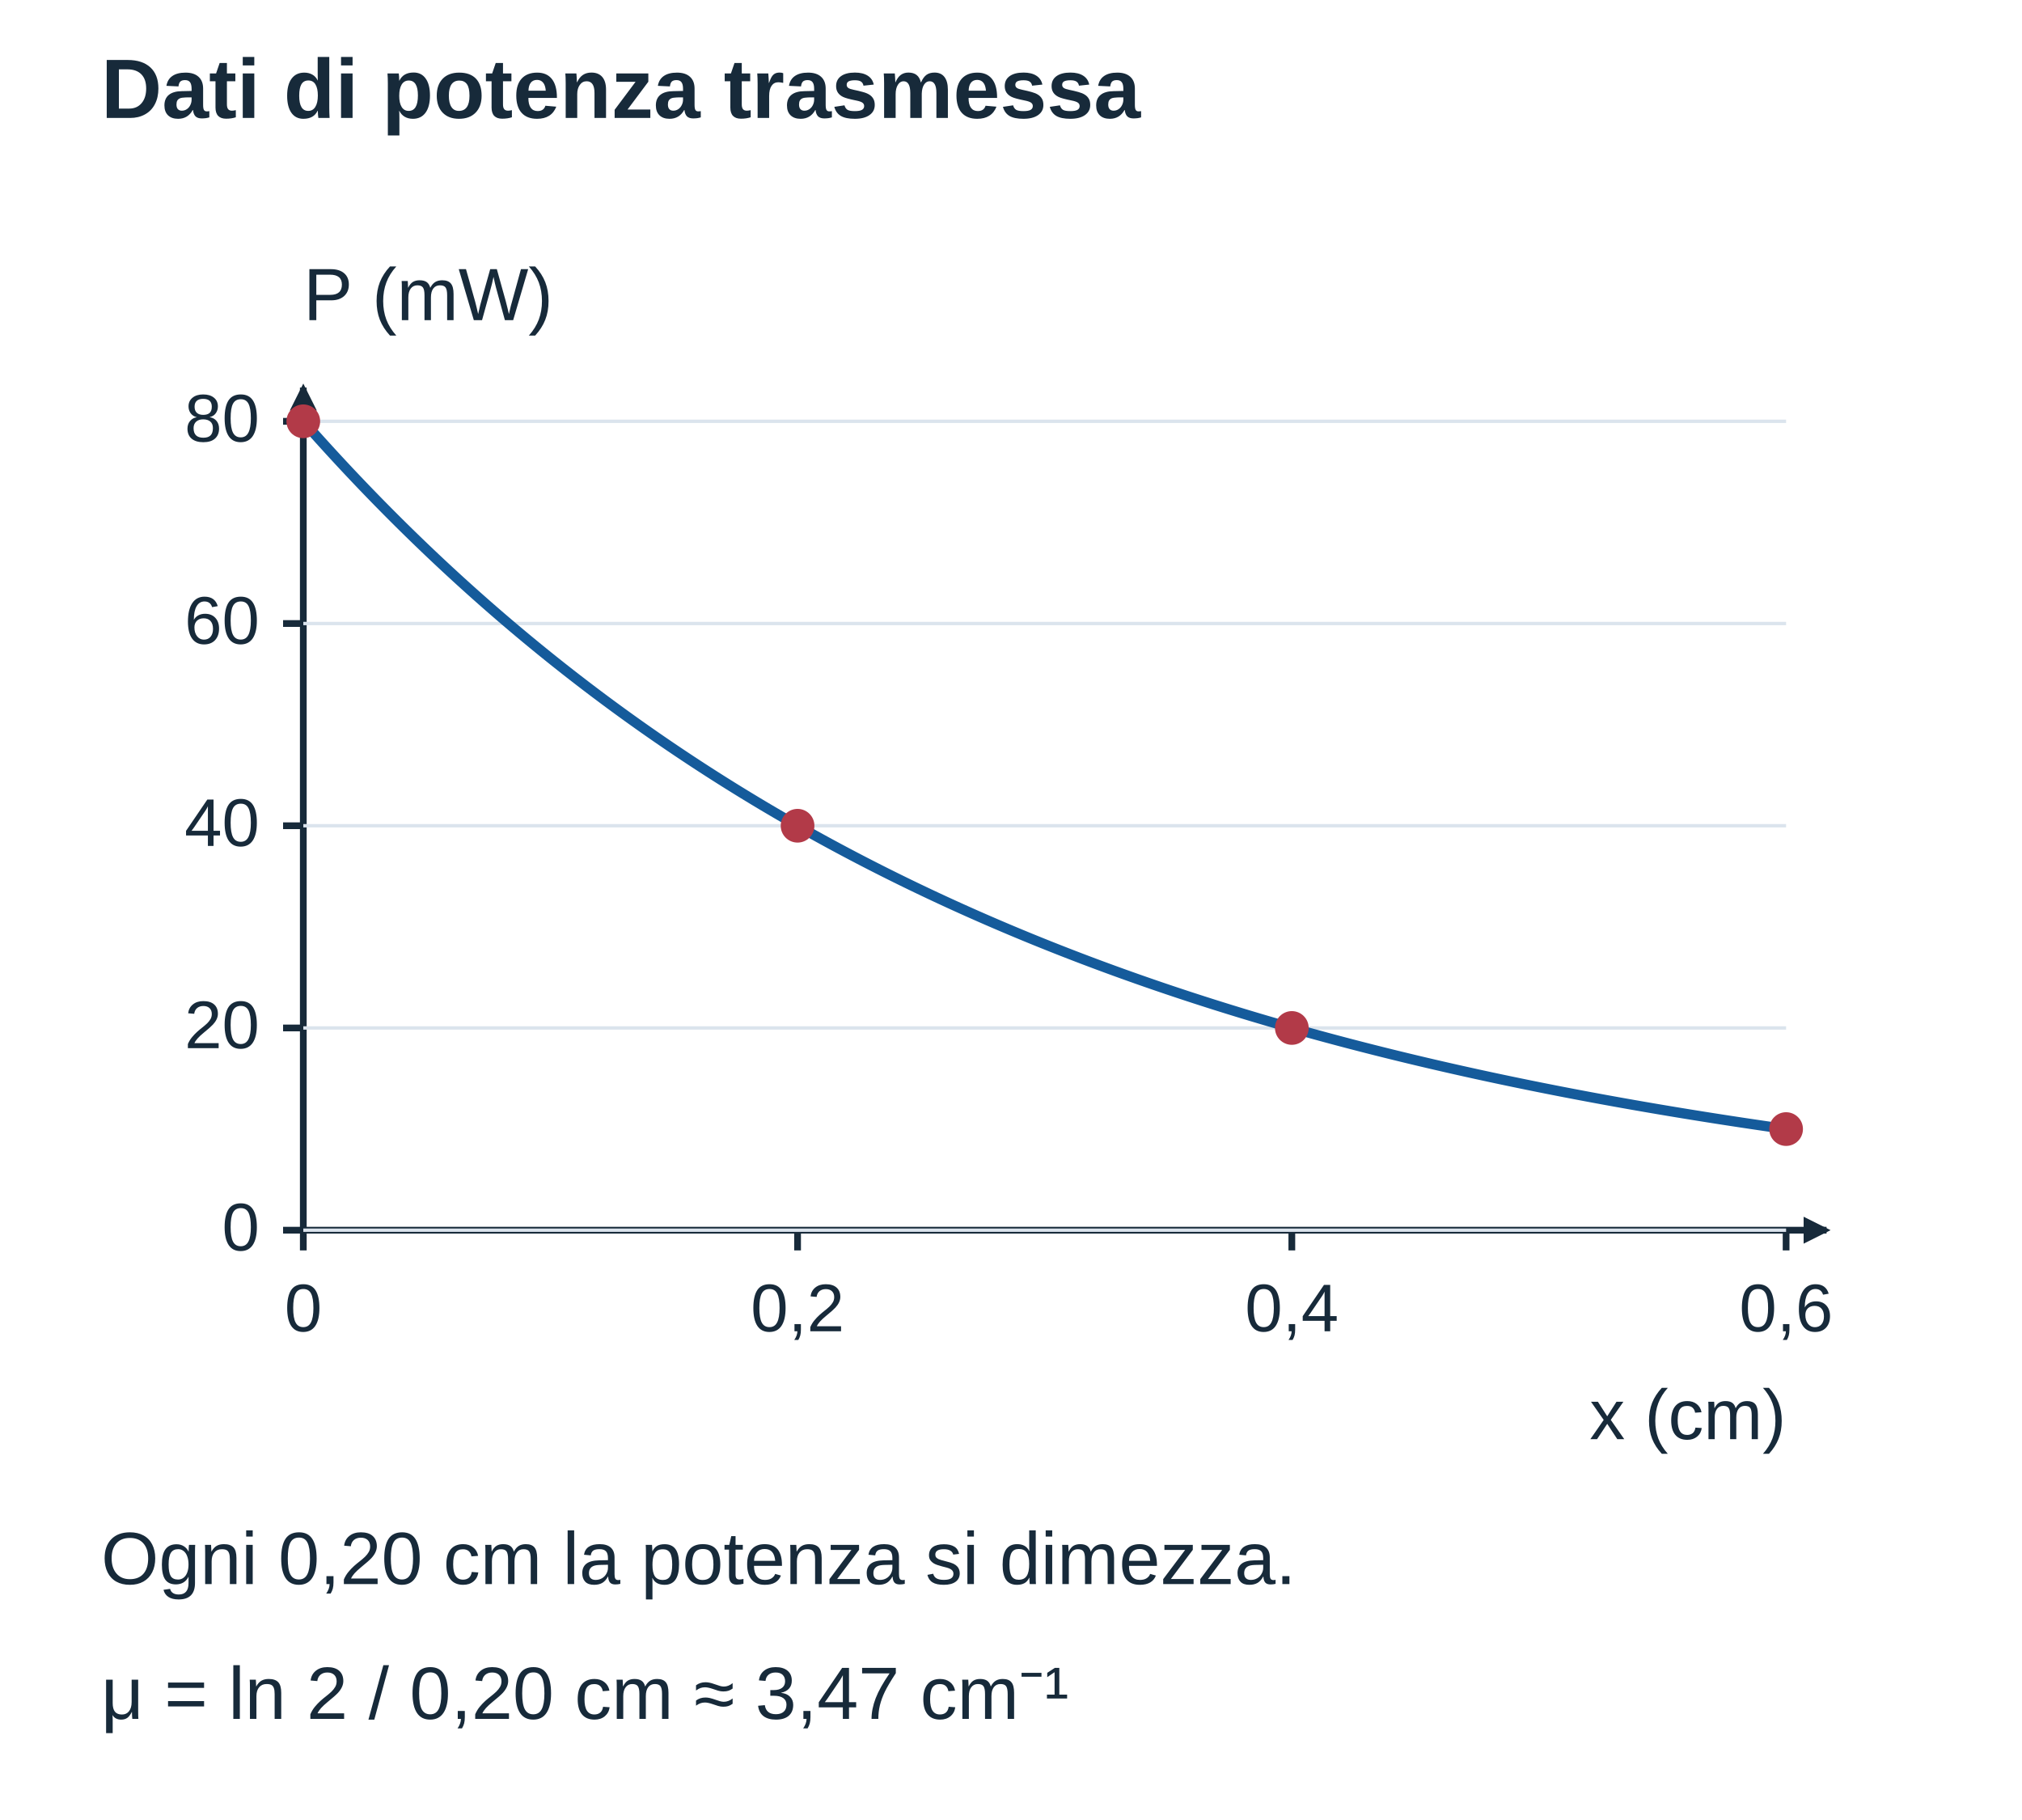
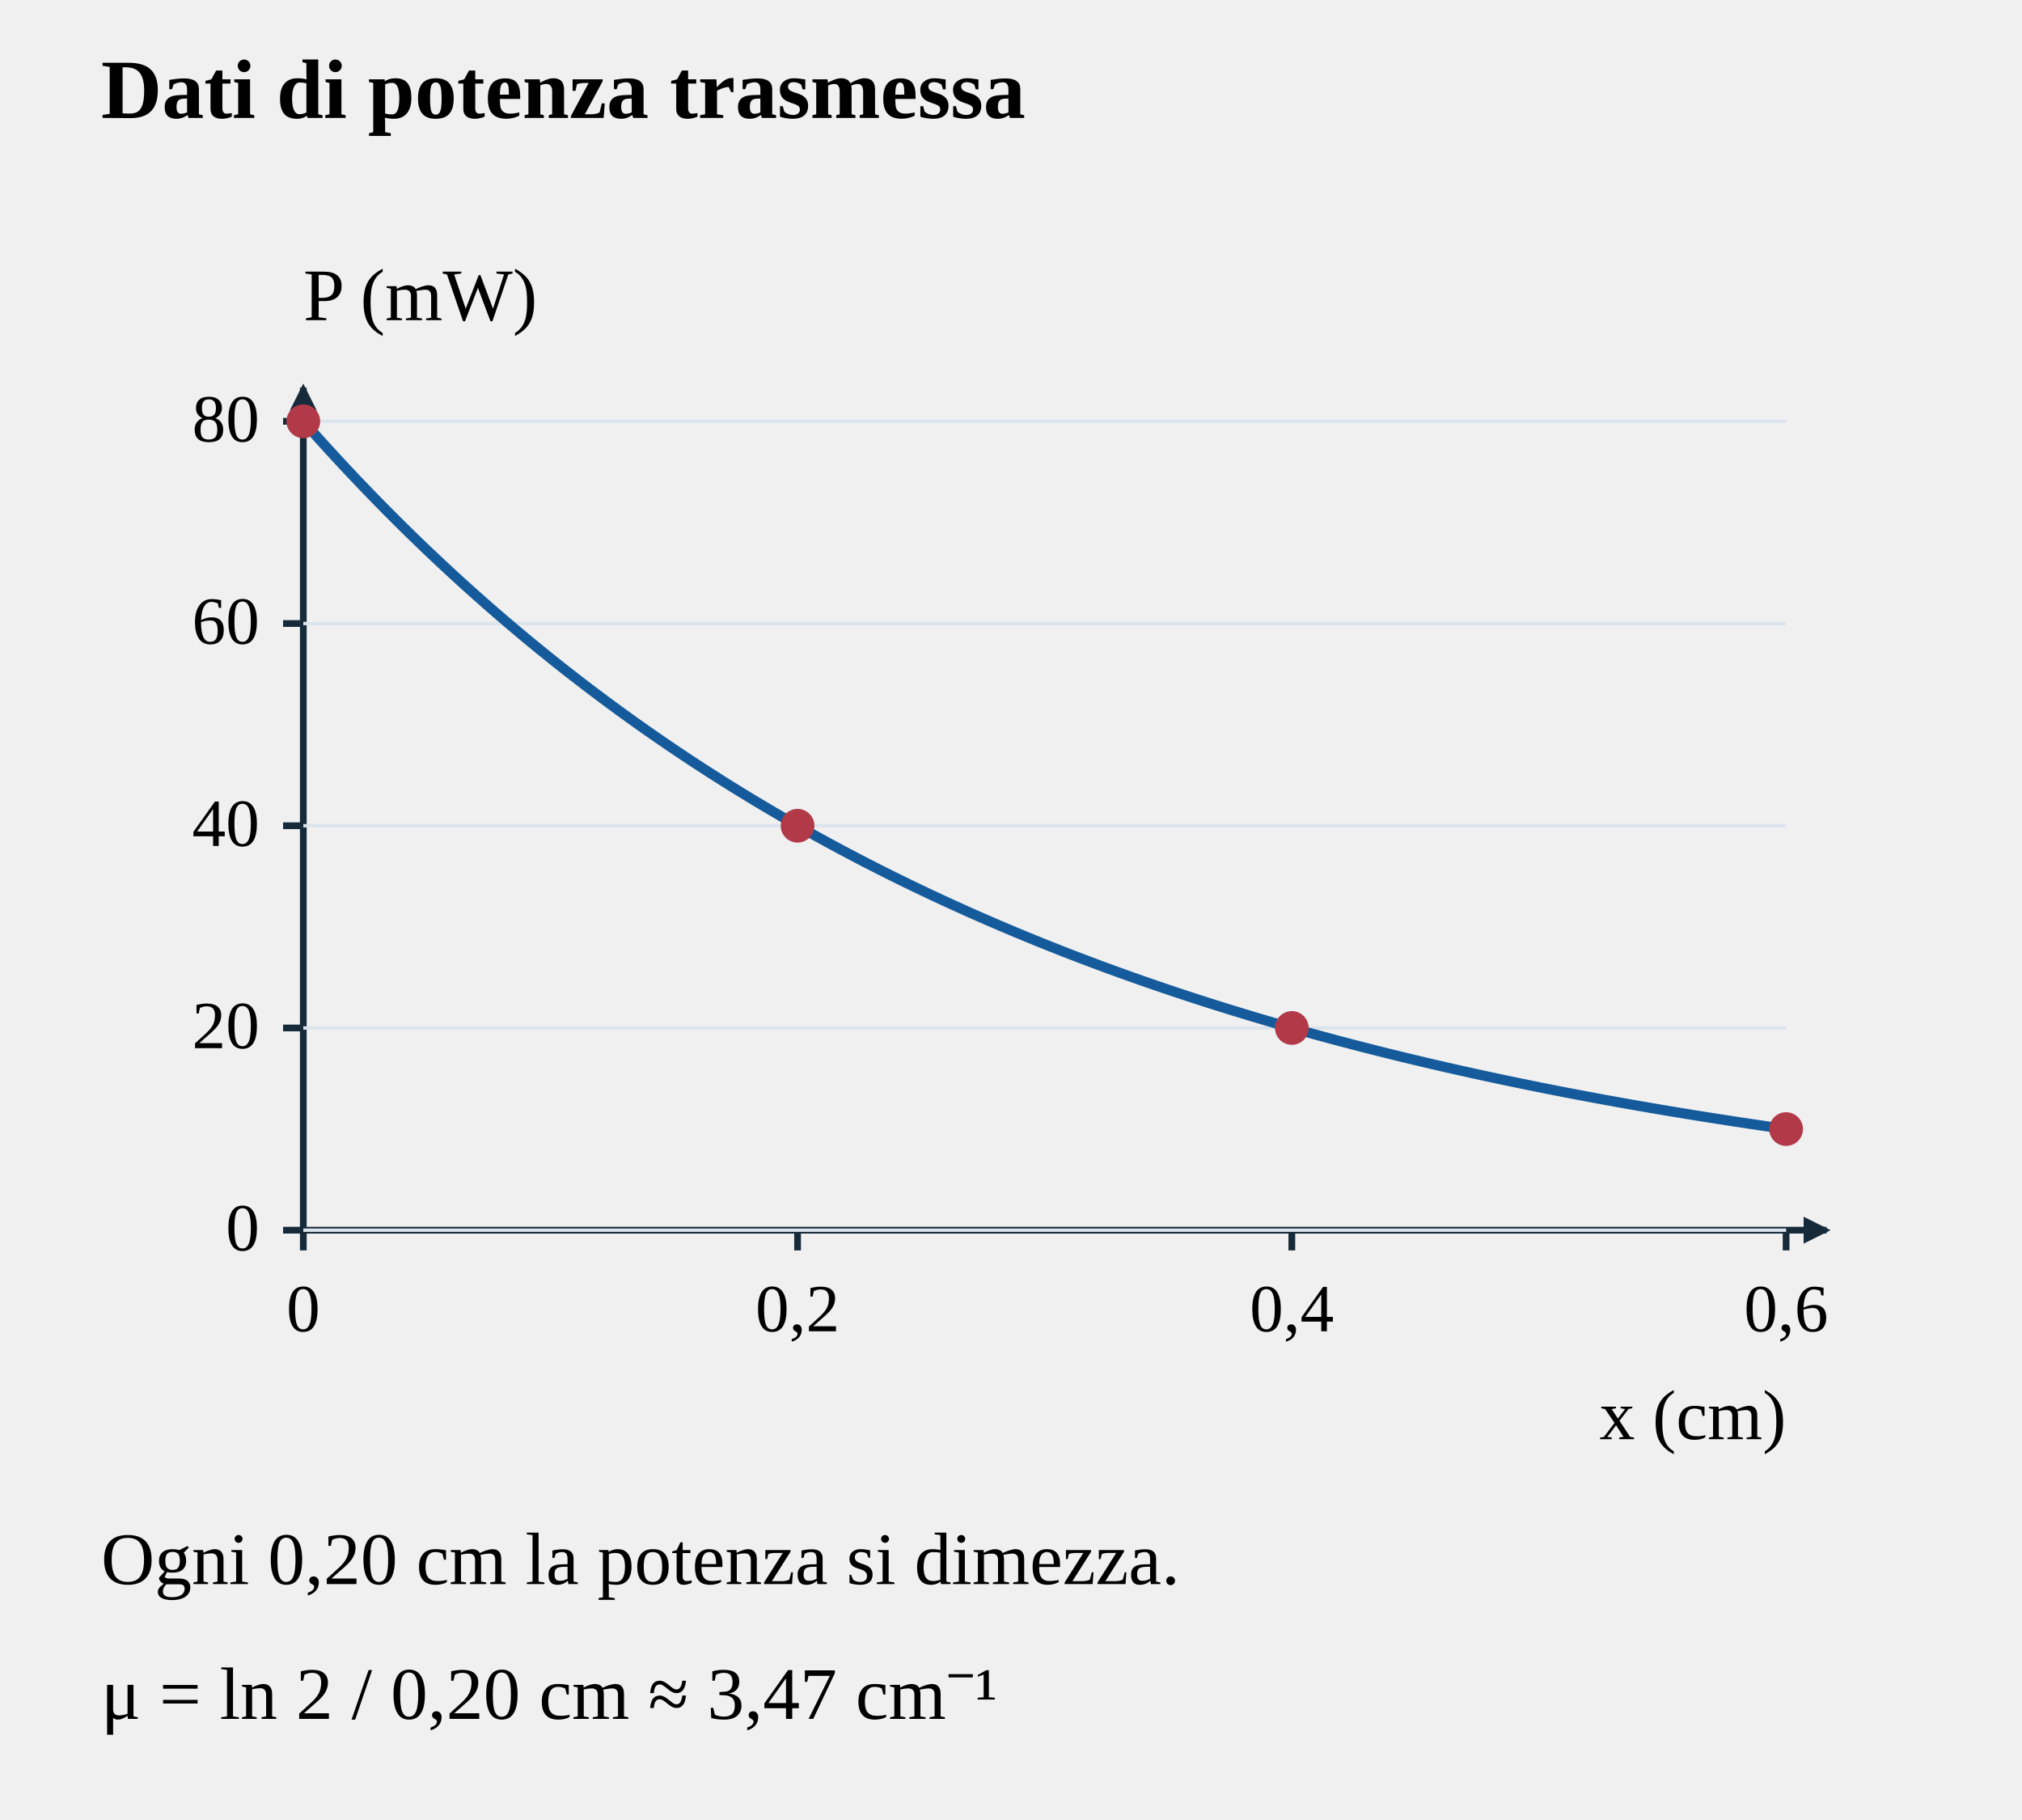
- <svg xmlns="http://www.w3.org/2000/svg" width="600" height="540" viewBox="0 0 600 540" role="img" aria-labelledby="title">
+ <svg xmlns="http://www.w3.org/2000/svg" id="disegno" width="600" height="540" viewBox="0 0 600 540" role="img" aria-labelledby="title">
  <defs>
    <marker id="172a3a" markerWidth="4" markerHeight="4" refX="3.4" refY="2" orient="auto" markerUnits="strokeWidth">
      <path d="M0,0 L4,2 L0,4 Z" fill="#172a3a" />
    </marker>
    <marker id="155b9b" markerWidth="7" markerHeight="7" refX="6" refY="3.5" orient="auto" markerUnits="strokeWidth">
      <path d="M0,0 L7,3.5 L0,7 Z" fill="#155b9b" />
    </marker>
    <marker id="b23a48" markerWidth="7" markerHeight="7" refX="6" refY="3.5" orient="auto" markerUnits="strokeWidth">
      <path d="M0,0 L7,3.5 L0,7 Z" fill="#b23a48" />
    </marker>
    <marker id="187c65" markerWidth="7" markerHeight="7" refX="6" refY="3.5" orient="auto" markerUnits="strokeWidth">
      <path d="M0,0 L7,3.5 L0,7 Z" fill="#187c65" />
    </marker>
    <marker id="64748b" markerWidth="7" markerHeight="7" refX="6" refY="3.5" orient="auto" markerUnits="strokeWidth">
      <path d="M0,0 L7,3.5 L0,7 Z" fill="#64748b" />
    </marker>
    <marker id="7752a1" markerWidth="7" markerHeight="7" refX="6" refY="3.5" orient="auto" markerUnits="strokeWidth">
      <path d="M0,0 L7,3.5 L0,7 Z" fill="#7752a1" />
    </marker>
  </defs>
-   <rect width="600" height="540" fill="#fff" />
-   <g font-family="Arial, sans-serif">
-     <text x="30" y="35" font-size="25" fill="#172a3a" text-anchor="start" font-weight="bold">Dati di potenza trasmessa</text>
+   <g>
+     <text x="30" y="35" font-size="25" fill="currentColor" text-anchor="start" font-weight="bold">Dati di potenza trasmessa</text>
    <line x1="90" y1="365" x2="542" y2="365" stroke="#172a3a" stroke-width="2" marker-end="url(#172a3a)" />
    <line x1="90" y1="365" x2="90" y2="115" stroke="#172a3a" stroke-width="2" marker-end="url(#172a3a)" />
    <line x1="90" y1="365" x2="90" y2="371" stroke="#172a3a" stroke-width="2" />
-     <text x="90" y="395" font-size="20" fill="#172a3a" text-anchor="middle" font-weight="normal">0</text>
+     <text x="90" y="395" font-size="20" fill="currentColor" text-anchor="middle" font-weight="normal">0</text>
    <line x1="236.667" y1="365" x2="236.667" y2="371" stroke="#172a3a" stroke-width="2" />
-     <text x="236.667" y="395" font-size="20" fill="#172a3a" text-anchor="middle" font-weight="normal">0,2</text>
+     <text x="236.667" y="395" font-size="20" fill="currentColor" text-anchor="middle" font-weight="normal">0,2</text>
    <line x1="383.333" y1="365" x2="383.333" y2="371" stroke="#172a3a" stroke-width="2" />
-     <text x="383.333" y="395" font-size="20" fill="#172a3a" text-anchor="middle" font-weight="normal">0,4</text>
+     <text x="383.333" y="395" font-size="20" fill="currentColor" text-anchor="middle" font-weight="normal">0,4</text>
    <line x1="530" y1="365" x2="530" y2="371" stroke="#172a3a" stroke-width="2" />
-     <text x="530" y="395" font-size="20" fill="#172a3a" text-anchor="middle" font-weight="normal">0,6</text>
+     <text x="530" y="395" font-size="20" fill="currentColor" text-anchor="middle" font-weight="normal">0,6</text>
    <line x1="84" y1="365" x2="90" y2="365" stroke="#172a3a" stroke-width="2" />
-     <text x="77" y="371" font-size="20" fill="#172a3a" text-anchor="end" font-weight="normal">0</text>
+     <text x="77" y="371" font-size="20" fill="currentColor" text-anchor="end" font-weight="normal">0</text>
    <line x1="90" y1="365" x2="530" y2="365" stroke="#dbe4ed" stroke-width="1" />
    <line x1="84" y1="305" x2="90" y2="305" stroke="#172a3a" stroke-width="2" />
-     <text x="77" y="311" font-size="20" fill="#172a3a" text-anchor="end" font-weight="normal">20</text>
+     <text x="77" y="311" font-size="20" fill="currentColor" text-anchor="end" font-weight="normal">20</text>
    <line x1="90" y1="305" x2="530" y2="305" stroke="#dbe4ed" stroke-width="1" />
    <line x1="84" y1="245" x2="90" y2="245" stroke="#172a3a" stroke-width="2" />
-     <text x="77" y="251" font-size="20" fill="#172a3a" text-anchor="end" font-weight="normal">40</text>
+     <text x="77" y="251" font-size="20" fill="currentColor" text-anchor="end" font-weight="normal">40</text>
    <line x1="90" y1="245" x2="530" y2="245" stroke="#dbe4ed" stroke-width="1" />
    <line x1="84" y1="185" x2="90" y2="185" stroke="#172a3a" stroke-width="2" />
-     <text x="77" y="191" font-size="20" fill="#172a3a" text-anchor="end" font-weight="normal">60</text>
+     <text x="77" y="191" font-size="20" fill="currentColor" text-anchor="end" font-weight="normal">60</text>
    <line x1="90" y1="185" x2="530" y2="185" stroke="#dbe4ed" stroke-width="1" />
    <line x1="84" y1="125" x2="90" y2="125" stroke="#172a3a" stroke-width="2" />
-     <text x="77" y="131" font-size="20" fill="#172a3a" text-anchor="end" font-weight="normal">80</text>
+     <text x="77" y="131" font-size="20" fill="currentColor" text-anchor="end" font-weight="normal">80</text>
    <line x1="90" y1="125" x2="530" y2="125" stroke="#dbe4ed" stroke-width="1" />
-     <text x="530" y="427" font-size="21" fill="#172a3a" text-anchor="end" font-weight="normal">x (cm)</text>
-     <text x="90" y="95" font-size="22" fill="#172a3a" text-anchor="start" font-weight="normal">P (mW)</text>
+     <text x="530" y="427" font-size="21" fill="currentColor" text-anchor="end" font-weight="normal">x (cm)</text>
+     <text x="90" y="95" font-size="22" fill="currentColor" text-anchor="start" font-weight="normal">P (mW)</text>
    <polyline points="90.000,125.000 90.733,125.830 91.467,126.658 92.200,127.482 92.933,128.304 93.667,129.123 94.400,129.939 95.133,130.752 95.867,131.563 96.600,132.370 97.333,133.175 98.067,133.977 98.800,134.777 99.533,135.573 100.267,136.367 101.000,137.158 101.733,137.946 102.467,138.732 103.200,139.515 103.933,140.295 104.667,141.072 105.400,141.847 106.133,142.619 106.867,143.388 107.600,144.155 108.333,144.919 109.067,145.680 109.800,146.439 110.533,147.195 111.267,147.949 112.000,148.700 112.733,149.448 113.467,150.194 114.200,150.937 114.933,151.678 115.667,152.416 116.400,153.151 117.133,153.884 117.867,154.615 118.600,155.343 119.333,156.068 120.067,156.791 120.800,157.511 121.533,158.229 122.267,158.944 123.000,159.657 123.733,160.368 124.467,161.076 125.200,161.781 125.933,162.484 126.667,163.185 127.400,163.883 128.133,164.579 128.867,165.272 129.600,165.963 130.333,166.652 131.067,167.338 131.800,168.022 132.533,168.704 133.267,169.383 134.000,170.059 134.733,170.734 135.467,171.406 136.200,172.076 136.933,172.743 137.667,173.408 138.400,174.071 139.133,174.732 139.867,175.390 140.600,176.046 141.333,176.700 142.067,177.351 142.800,178.001 143.533,178.647 144.267,179.292 145.000,179.935 145.733,180.575 146.467,181.213 147.200,181.849 147.933,182.483 148.667,183.114 149.400,183.743 150.133,184.370 150.867,184.995 151.600,185.618 152.333,186.239 153.067,186.857 153.800,187.473 154.533,188.088 155.267,188.700 156.000,189.310 156.733,189.918 157.467,190.523 158.200,191.127 158.933,191.728 159.667,192.328 160.400,192.925 161.133,193.521 161.867,194.114 162.600,194.705 163.333,195.294 164.067,195.882 164.800,196.467 165.533,197.050 166.267,197.631 167.000,198.210 167.733,198.787 168.467,199.362 169.200,199.935 169.933,200.506 170.667,201.075 171.400,201.642 172.133,202.207 172.867,202.771 173.600,203.332 174.333,203.891 175.067,204.449 175.800,205.004 176.533,205.558 177.267,206.109 178.000,206.659 178.733,207.207 179.467,207.753 180.200,208.297 180.933,208.839 181.667,209.379 182.400,209.918 183.133,210.454 183.867,210.989 184.600,211.522 185.333,212.053 186.067,212.582 186.800,213.109 187.533,213.635 188.267,214.158 189.000,214.680 189.733,215.200 190.467,215.719 191.200,216.235 191.933,216.750 192.667,217.263 193.400,217.774 194.133,218.283 194.867,218.791 195.600,219.297 196.333,219.801 197.067,220.303 197.800,220.804 198.533,221.303 199.267,221.800 200.000,222.295 200.733,222.789 201.467,223.281 202.200,223.771 202.933,224.260 203.667,224.747 204.400,225.232 205.133,225.716 205.867,226.197 206.600,226.678 207.333,227.156 208.067,227.633 208.800,228.108 209.533,228.582 210.267,229.054 211.000,229.524 211.733,229.993 212.467,230.460 213.200,230.926 213.933,231.389 214.667,231.852 215.400,232.312 216.133,232.771 216.867,233.229 217.600,233.685 218.333,234.139 219.067,234.592 219.800,235.043 220.533,235.493 221.267,235.941 222.000,236.387 222.733,236.832 223.467,237.276 224.200,237.717 224.933,238.158 225.667,238.597 226.400,239.034 227.133,239.470 227.867,239.904 228.600,240.337 229.333,240.768 230.067,241.198 230.800,241.626 231.533,242.053 232.267,242.479 233.000,242.902 233.733,243.325 234.467,243.746 235.200,244.165 235.933,244.583 236.667,245.000 237.400,245.415 238.133,245.829 238.867,246.241 239.600,246.652 240.333,247.062 241.067,247.470 241.800,247.876 242.533,248.281 243.267,248.685 244.000,249.088 244.733,249.489 245.467,249.888 246.200,250.287 246.933,250.683 247.667,251.079 248.400,251.473 249.133,251.866 249.867,252.257 250.600,252.647 251.333,253.036 252.067,253.423 252.800,253.809 253.533,254.194 254.267,254.577 255.000,254.960 255.733,255.340 256.467,255.720 257.200,256.098 257.933,256.474 258.667,256.850 259.400,257.224 260.133,257.597 260.867,257.969 261.600,258.339 262.333,258.708 263.067,259.076 263.800,259.442 264.533,259.807 265.267,260.171 266.000,260.534 266.733,260.895 267.467,261.256 268.200,261.614 268.933,261.972 269.667,262.329 270.400,262.684 271.133,263.038 271.867,263.391 272.600,263.742 273.333,264.092 274.067,264.442 274.800,264.789 275.533,265.136 276.267,265.482 277.000,265.826 277.733,266.169 278.467,266.511 279.200,266.852 279.933,267.191 280.667,267.530 281.400,267.867 282.133,268.203 282.867,268.538 283.600,268.872 284.333,269.204 285.067,269.536 285.800,269.866 286.533,270.195 287.267,270.523 288.000,270.850 288.733,271.176 289.467,271.500 290.200,271.824 290.933,272.146 291.667,272.467 292.400,272.787 293.133,273.107 293.867,273.424 294.600,273.741 295.333,274.057 296.067,274.372 296.800,274.685 297.533,274.998 298.267,275.309 299.000,275.619 299.733,275.929 300.467,276.237 301.200,276.544 301.933,276.850 302.667,277.155 303.400,277.459 304.133,277.762 304.867,278.063 305.600,278.364 306.333,278.664 307.067,278.963 307.800,279.260 308.533,279.557 309.267,279.853 310.000,280.147 310.733,280.441 311.467,280.733 312.200,281.025 312.933,281.315 313.667,281.605 314.400,281.893 315.133,282.181 315.867,282.467 316.600,282.753 317.333,283.038 318.067,283.321 318.800,283.604 319.533,283.885 320.267,284.166 321.000,284.446 321.733,284.724 322.467,285.002 323.200,285.279 323.933,285.555 324.667,285.830 325.400,286.103 326.133,286.376 326.867,286.648 327.600,286.919 328.333,287.190 329.067,287.459 329.800,287.727 330.533,287.994 331.267,288.261 332.000,288.526 332.733,288.791 333.467,289.055 334.200,289.317 334.933,289.579 335.667,289.840 336.400,290.100 337.133,290.359 337.867,290.618 338.600,290.875 339.333,291.131 340.067,291.387 340.800,291.642 341.533,291.895 342.267,292.148 343.000,292.400 343.733,292.652 344.467,292.902 345.200,293.151 345.933,293.400 346.667,293.648 347.400,293.894 348.133,294.140 348.867,294.386 349.600,294.630 350.333,294.873 351.067,295.116 351.800,295.358 352.533,295.599 353.267,295.839 354.000,296.078 354.733,296.317 355.467,296.554 356.200,296.791 356.933,297.027 357.667,297.262 358.400,297.496 359.133,297.730 359.867,297.963 360.600,298.195 361.333,298.426 362.067,298.656 362.800,298.886 363.533,299.114 364.267,299.342 365.000,299.570 365.733,299.796 366.467,300.021 367.200,300.246 367.933,300.470 368.667,300.694 369.400,300.916 370.133,301.138 370.867,301.359 371.600,301.579 372.333,301.798 373.067,302.017 373.800,302.235 374.533,302.452 375.267,302.668 376.000,302.884 376.733,303.099 377.467,303.313 378.200,303.527 378.933,303.739 379.667,303.951 380.400,304.162 381.133,304.373 381.867,304.583 382.600,304.792 383.333,305.000 384.067,305.208 384.800,305.414 385.533,305.621 386.267,305.826 387.000,306.031 387.733,306.235 388.467,306.438 389.200,306.641 389.933,306.843 390.667,307.044 391.400,307.244 392.133,307.444 392.867,307.643 393.600,307.842 394.333,308.039 395.067,308.237 395.800,308.433 396.533,308.629 397.267,308.824 398.000,309.018 398.733,309.212 399.467,309.405 400.200,309.597 400.933,309.789 401.667,309.980 402.400,310.170 403.133,310.360 403.867,310.549 404.600,310.737 405.333,310.925 406.067,311.112 406.800,311.298 407.533,311.484 408.267,311.669 409.000,311.854 409.733,312.038 410.467,312.221 411.200,312.404 411.933,312.586 412.667,312.767 413.400,312.948 414.133,313.128 414.867,313.307 415.600,313.486 416.333,313.664 417.067,313.842 417.800,314.019 418.533,314.195 419.267,314.371 420.000,314.546 420.733,314.721 421.467,314.895 422.200,315.068 422.933,315.241 423.667,315.413 424.400,315.585 425.133,315.756 425.867,315.926 426.600,316.096 427.333,316.265 428.067,316.433 428.800,316.601 429.533,316.769 430.267,316.936 431.000,317.102 431.733,317.268 432.467,317.433 433.200,317.598 433.933,317.762 434.667,317.925 435.400,318.088 436.133,318.250 436.867,318.412 437.600,318.573 438.333,318.734 439.067,318.894 439.800,319.053 440.533,319.212 441.267,319.371 442.000,319.529 442.733,319.686 443.467,319.843 444.200,319.999 444.933,320.155 445.667,320.310 446.400,320.464 447.133,320.618 447.867,320.772 448.600,320.925 449.333,321.077 450.067,321.229 450.800,321.381 451.533,321.532 452.267,321.682 453.000,321.832 453.733,321.981 454.467,322.130 455.200,322.278 455.933,322.426 456.667,322.574 457.400,322.720 458.133,322.867 458.867,323.012 459.600,323.158 460.333,323.302 461.067,323.447 461.800,323.590 462.533,323.734 463.267,323.877 464.000,324.019 464.733,324.161 465.467,324.302 466.200,324.443 466.933,324.583 467.667,324.723 468.400,324.862 469.133,325.001 469.867,325.139 470.600,325.277 471.333,325.415 472.067,325.552 472.800,325.688 473.533,325.824 474.267,325.960 475.000,326.095 475.733,326.229 476.467,326.364 477.200,326.497 477.933,326.630 478.667,326.763 479.400,326.895 480.133,327.027 480.867,327.159 481.600,327.290 482.333,327.420 483.067,327.550 483.800,327.680 484.533,327.809 485.267,327.937 486.000,328.066 486.733,328.193 487.467,328.321 488.200,328.448 488.933,328.574 489.667,328.700 490.400,328.826 491.133,328.951 491.867,329.076 492.600,329.200 493.333,329.324 494.067,329.447 494.800,329.570 495.533,329.693 496.267,329.815 497.000,329.937 497.733,330.058 498.467,330.179 499.200,330.299 499.933,330.419 500.667,330.539 501.400,330.658 502.133,330.777 502.867,330.895 503.600,331.013 504.333,331.131 505.067,331.248 505.800,331.365 506.533,331.481 507.267,331.597 508.000,331.713 508.733,331.828 509.467,331.943 510.200,332.057 510.933,332.171 511.667,332.285 512.400,332.398 513.133,332.511 513.867,332.623 514.600,332.735 515.333,332.847 516.067,332.958 516.800,333.069 517.533,333.179 518.267,333.289 519.000,333.399 519.733,333.508 520.467,333.617 521.200,333.726 521.933,333.834 522.667,333.942 523.400,334.050 524.133,334.157 524.867,334.263 525.600,334.370 526.333,334.476 527.067,334.581 527.800,334.686 528.533,334.791 529.267,334.896 530.000,335.000" fill="none" stroke="#155b9b" stroke-width="3" />
    <circle cx="90" cy="125" r="5" fill="#b23a48" />
    <circle cx="236.667" cy="245" r="5" fill="#b23a48" />
    <circle cx="383.333" cy="305" r="5" fill="#b23a48" />
    <circle cx="530" cy="335" r="5" fill="#b23a48" />
-     <text x="30" y="470" font-size="22" fill="#172a3a" text-anchor="start" font-weight="normal">Ogni 0,20 cm la potenza si dimezza.</text>
-     <text x="30" y="510" font-size="22" fill="#172a3a" text-anchor="start" font-weight="normal">μ = ln 2 / 0,20 cm ≈ 3,47 cm⁻¹</text>
+     <text x="30" y="470" font-size="22" fill="currentColor" text-anchor="start" font-weight="normal">Ogni 0,20 cm la potenza si dimezza.</text>
+     <text x="30" y="510" font-size="22" fill="currentColor" text-anchor="start" font-weight="normal">μ = ln 2 / 0,20 cm ≈ 3,47 cm⁻¹</text>
  </g>
</svg>
